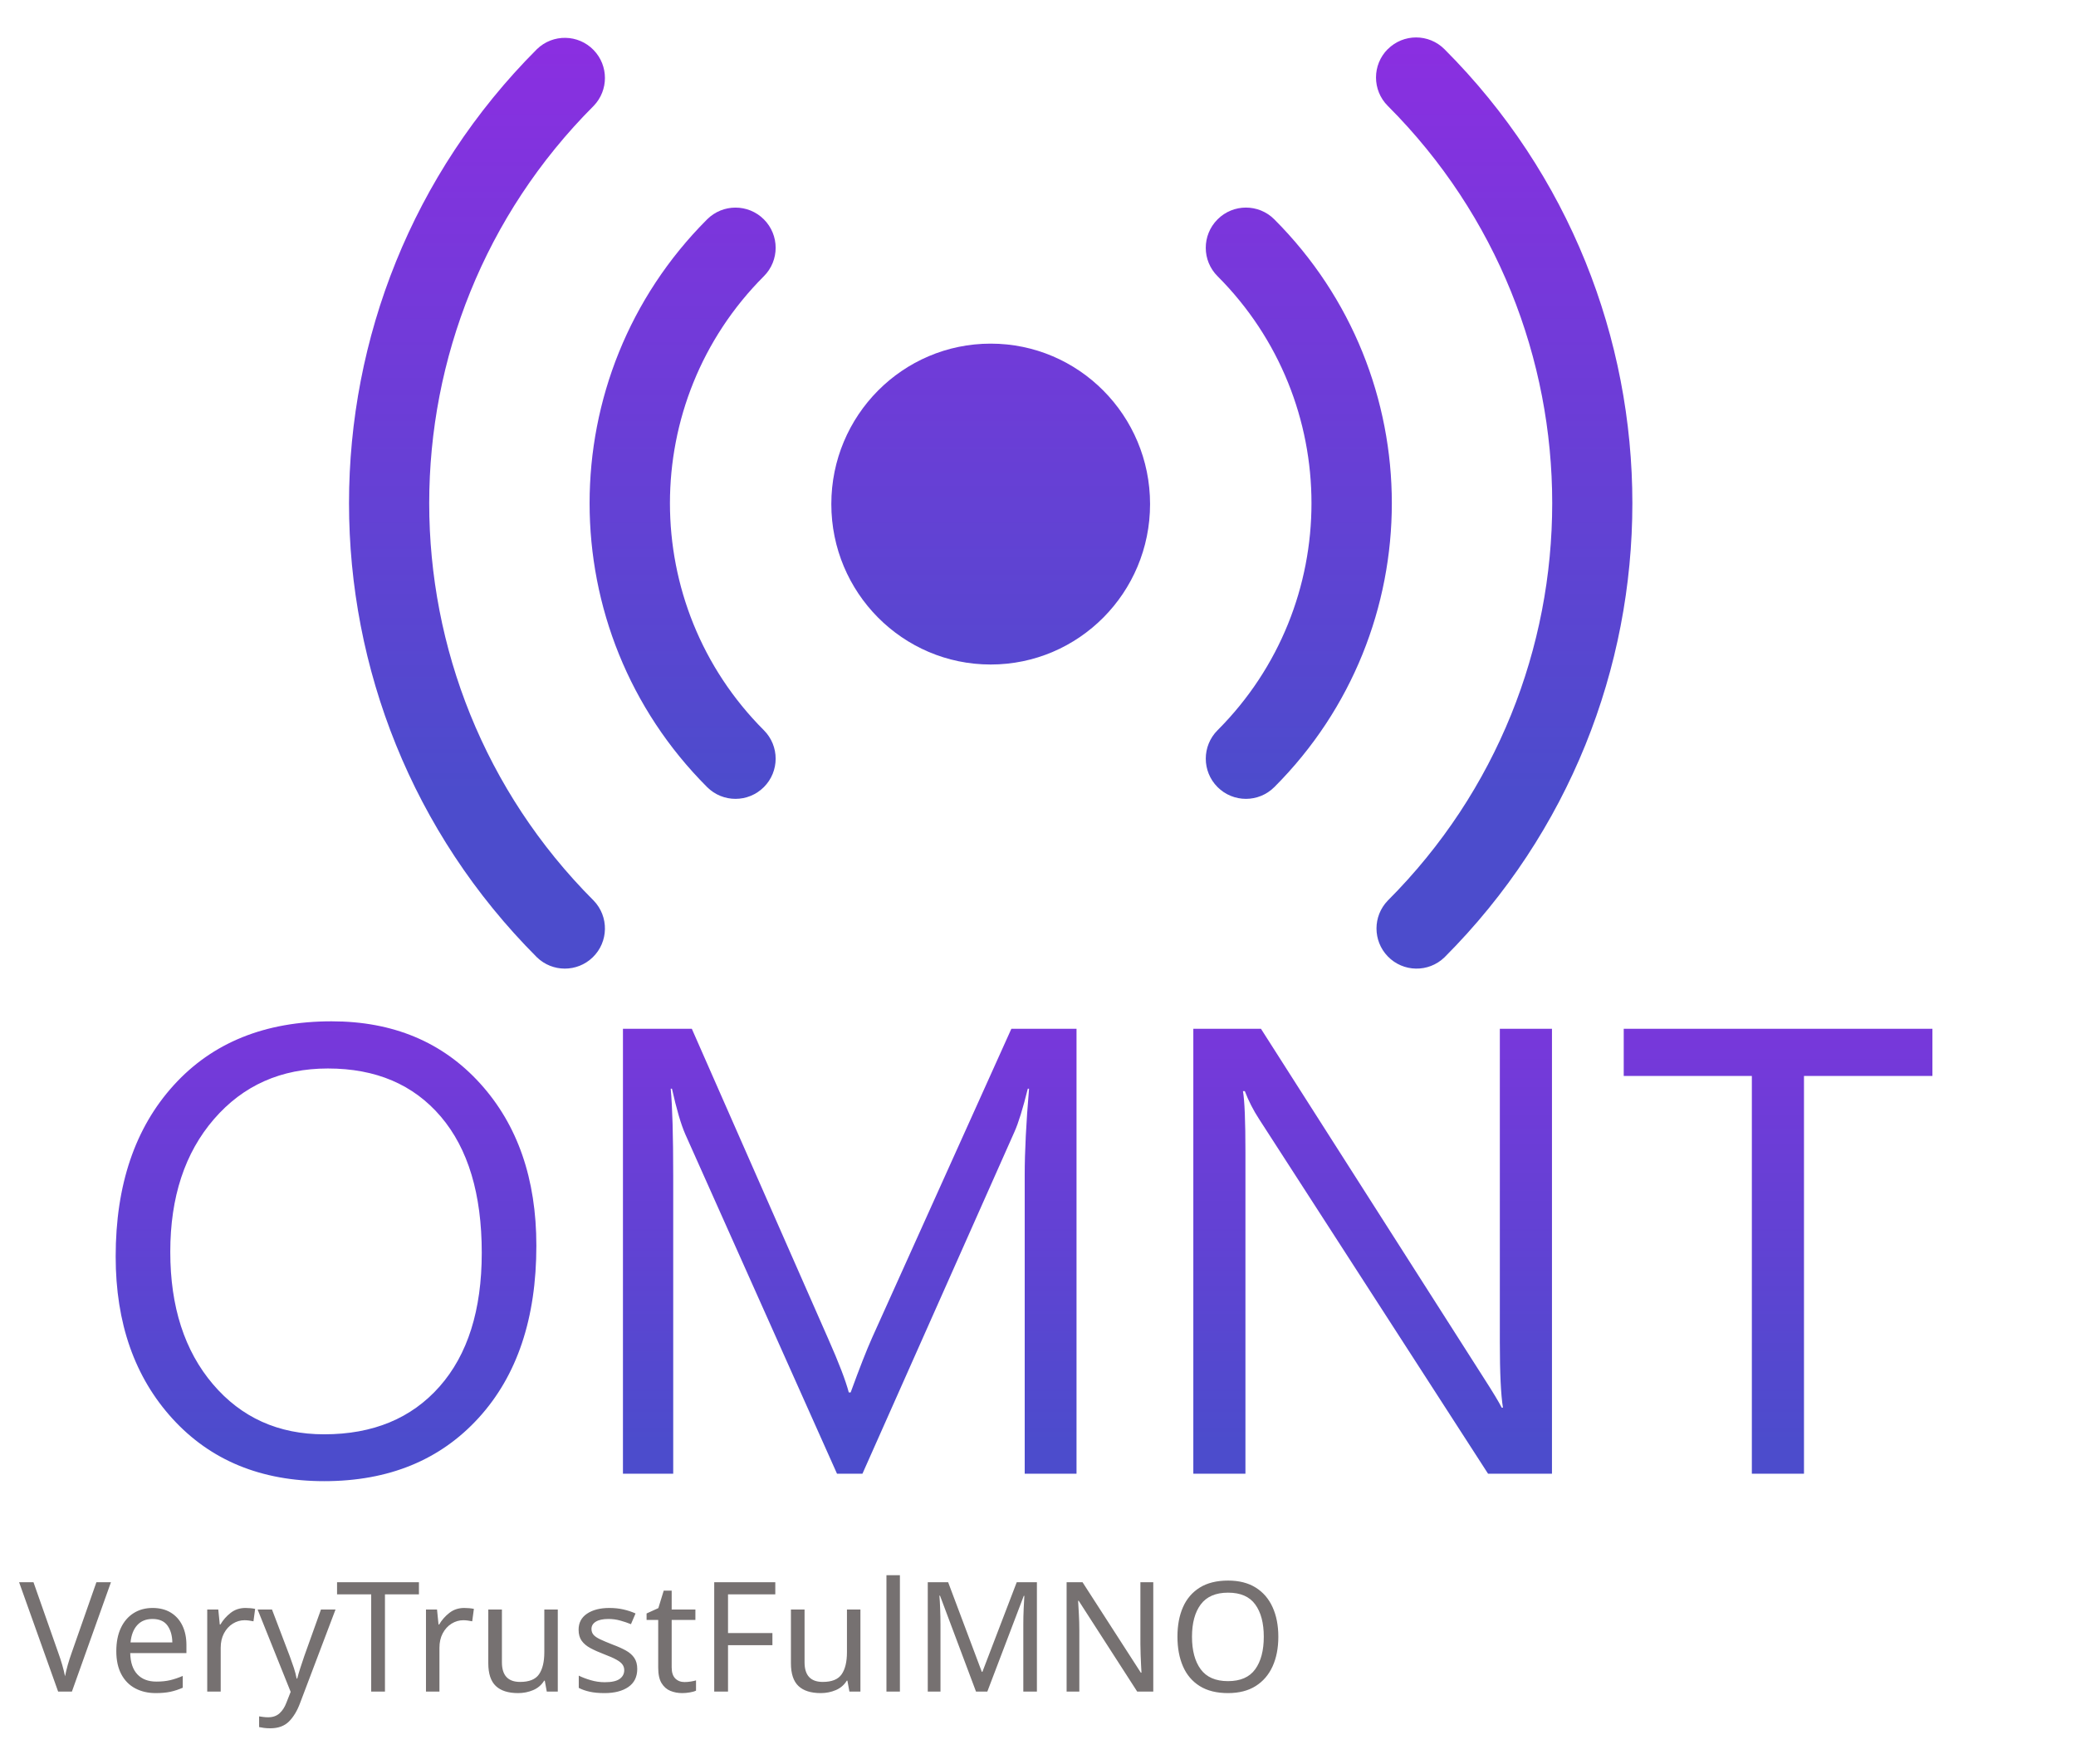
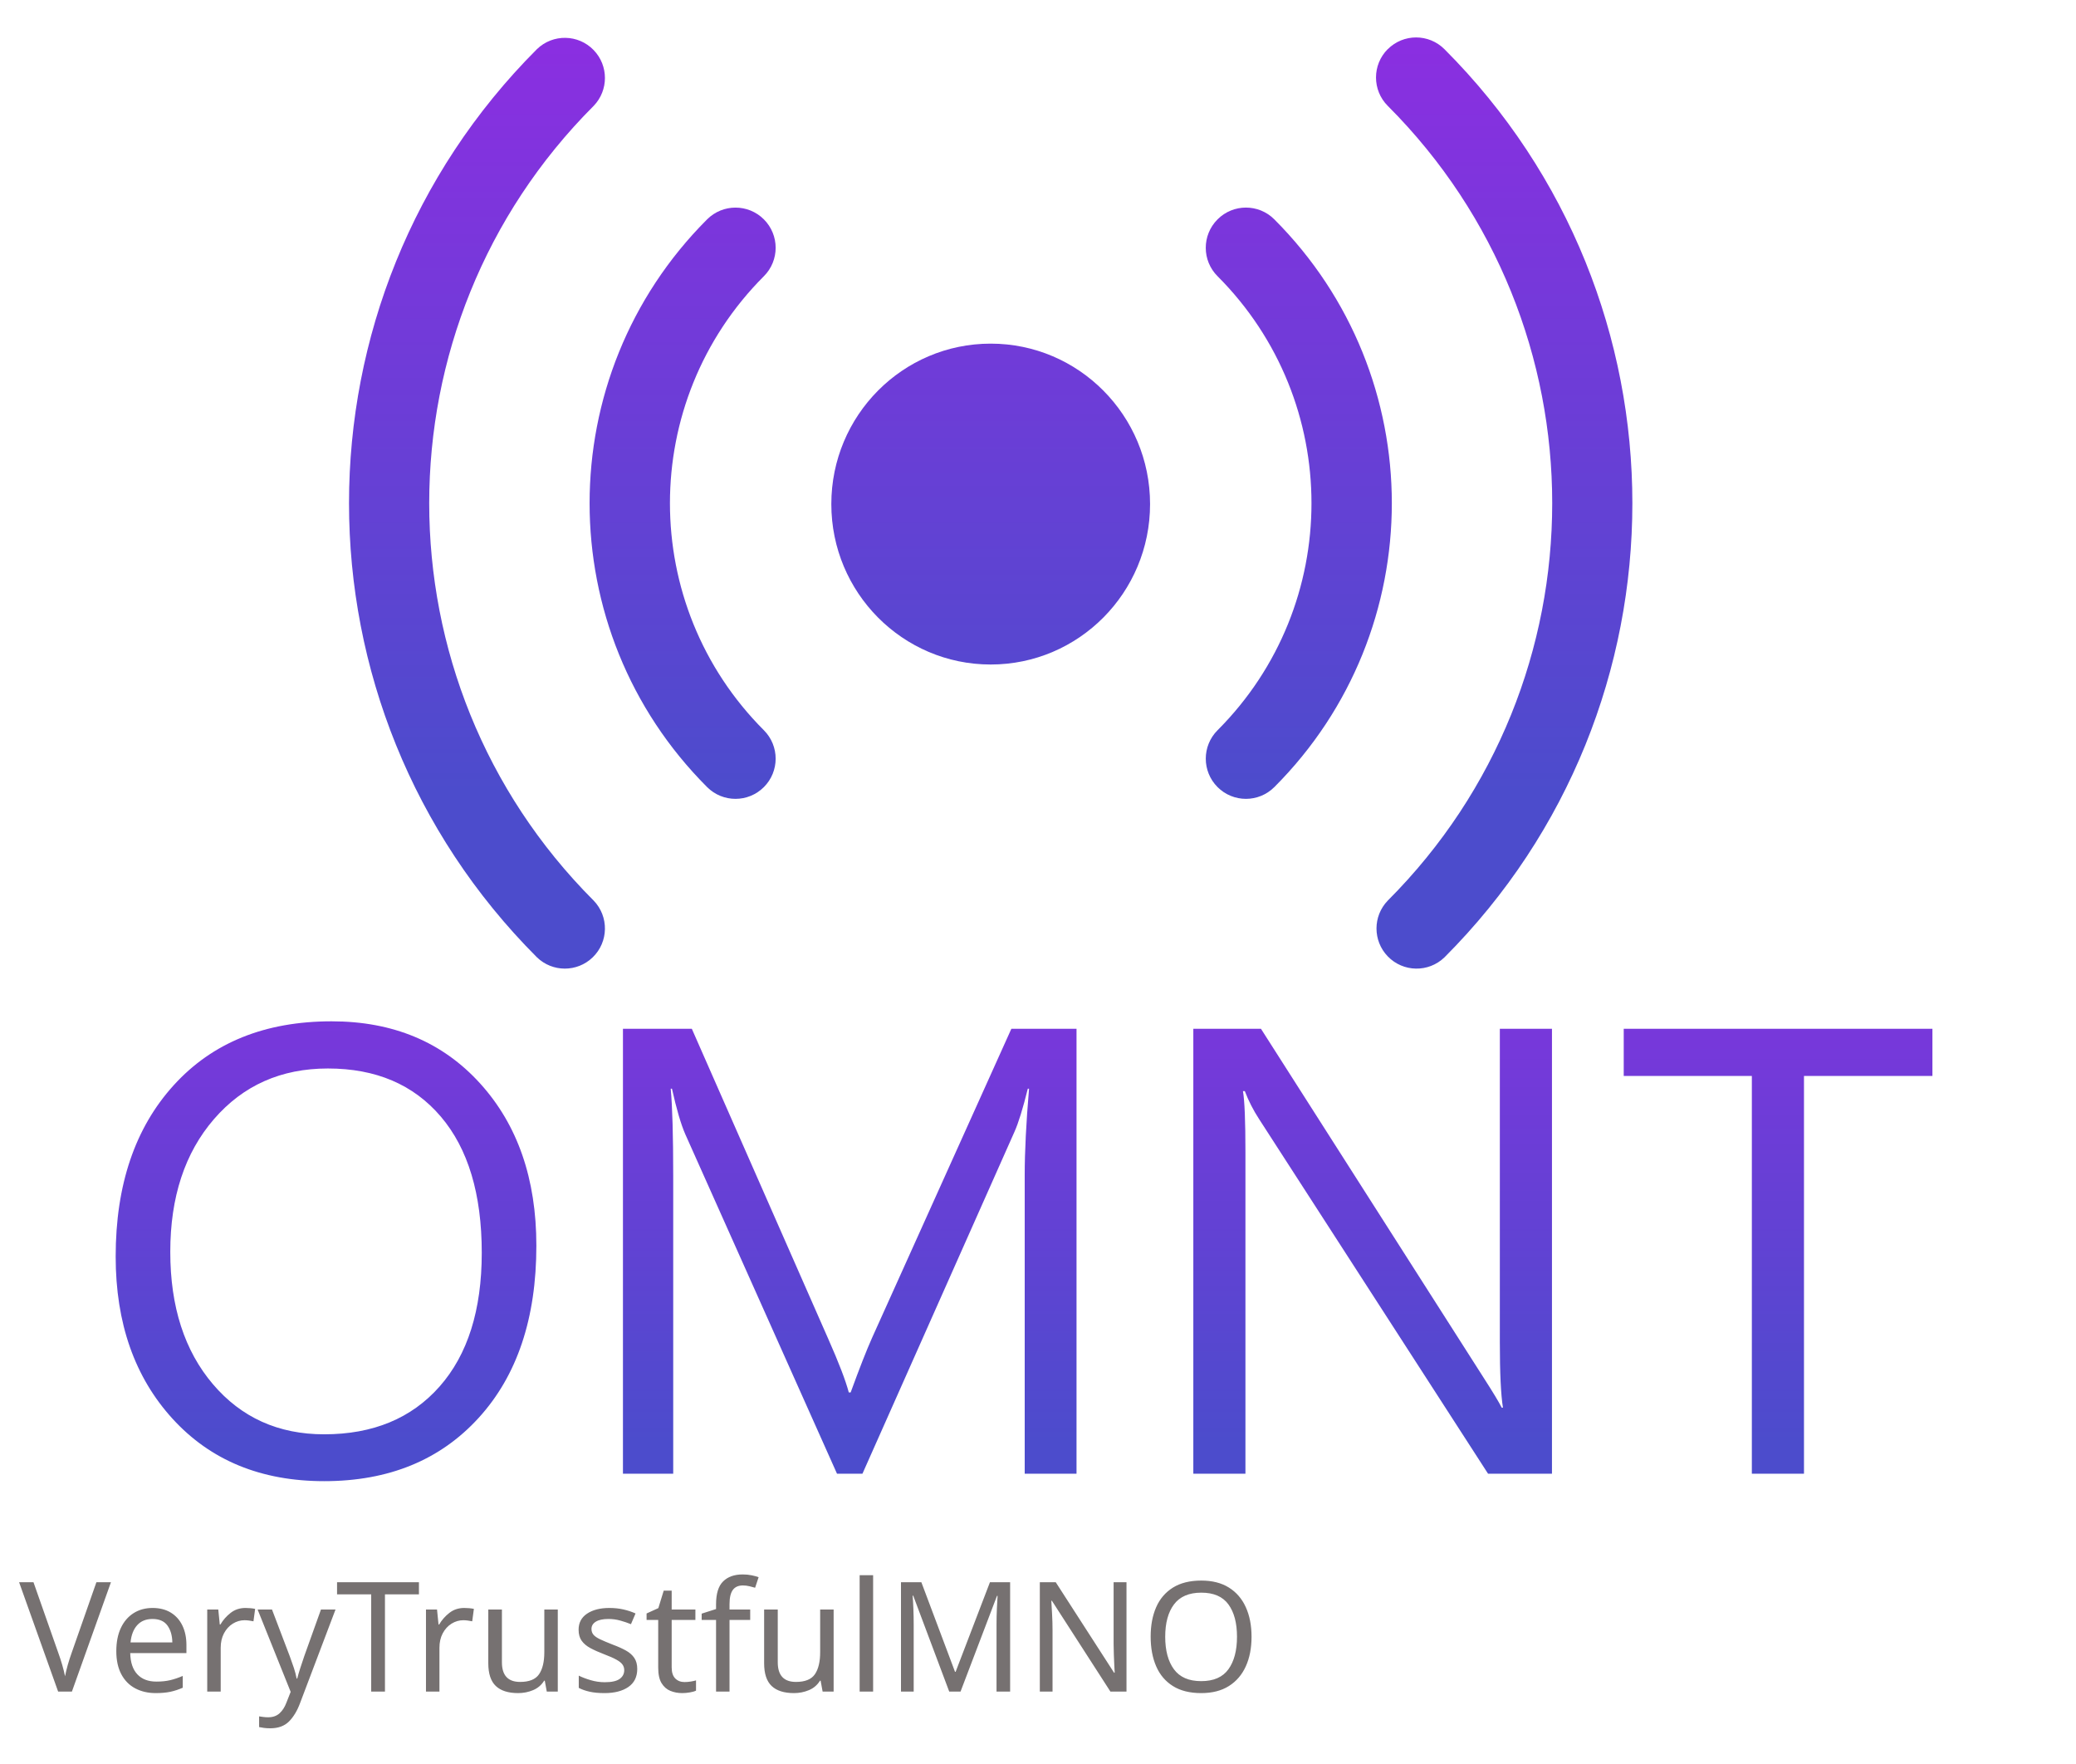
<svg xmlns="http://www.w3.org/2000/svg" width="990" height="841" overflow="hidden" version="1.1" id="svg114">
  <defs id="defs100">
    <clipPath id="clip0">
      <rect x="1717" y="598" width="990" height="841" id="rect76" />
    </clipPath>
    <linearGradient x1="2211.67" y1="1350.84" x2="2211.67" y2="987.844" gradientUnits="userSpaceOnUse" spreadMethod="reflect" id="fill1" gradientTransform="translate(10.5588,-17.85154)">
      <stop offset="0" stop-color="#4C4CCC" id="stop79" />
      <stop offset="0.18" stop-color="#4C4CCC" id="stop81" />
      <stop offset="1" stop-color="#8E2DE2" id="stop83" />
    </linearGradient>
    <linearGradient x1="2200" y1="1042" x2="2200" y2="598" gradientUnits="userSpaceOnUse" spreadMethod="reflect" id="fill2" gradientTransform="translate(10.5588,-17.85154)">
      <stop offset="0" stop-color="#4C4CCC" id="stop86" />
      <stop offset="0.15" stop-color="#4C4CCC" id="stop88" />
      <stop offset="1" stop-color="#8E2DE2" id="stop90" />
    </linearGradient>
    <linearGradient x1="2200" y1="1042" x2="2200" y2="598" gradientUnits="userSpaceOnUse" spreadMethod="reflect" id="fill3" gradientTransform="translate(10.5588,-17.85154)">
      <stop offset="0" stop-color="#4C4CCC" id="stop93" />
      <stop offset="0.15" stop-color="#4C4CCC" id="stop95" />
      <stop offset="1" stop-color="#8E2DE2" id="stop97" />
    </linearGradient>
  </defs>
  <g clip-path="url(#clip0)" transform="translate(-1727.559,-580.1485)" id="g112">
    <path d="m 1883.92,1089.62 c -22.29,0 -40.39,8.04 -54.3,24.12 -13.91,16.07 -20.86,37.18 -20.86,63.32 0,26.14 6.78,47.17 20.34,63.1 13.56,15.93 31.24,23.89 53.04,23.89 23.28,0 41.63,-7.59 55.04,-22.78 13.41,-15.19 20.12,-36.44 20.12,-63.77 0,-28.01 -6.51,-49.66 -19.53,-64.95 -13.02,-15.28 -30.97,-22.93 -53.85,-22.93 z m 617.96,-18.94 h 147.21 v 22.49 h -61.25 v 189.67 h -24.86 v -189.67 h -61.1 z m -205.25,0 h 32.25 l 106.23,166.45 c 4.44,6.9 7.3,11.64 8.58,14.2 h 0.59 c -0.99,-6.11 -1.48,-16.52 -1.48,-31.22 v -149.43 h 24.86 v 212.16 h -30.48 l -109.19,-169.1 c -2.76,-4.24 -5.03,-8.68 -6.8,-13.32 h -0.89 c 0.79,4.54 1.18,14.25 1.18,29.15 v 153.27 h -24.85 z m -272,0 h 32.84 l 65.1,147.95 c 5.03,11.35 8.28,19.83 9.76,25.45 h 0.89 c 4.24,-11.64 7.65,-20.32 10.21,-26.04 l 66.43,-147.36 h 31.07 v 212.16 h -24.71 v -142.32 c 0,-11.25 0.69,-25.01 2.07,-41.28 h -0.59 c -2.37,9.57 -4.49,16.42 -6.36,20.56 l -72.5,163.04 h -12.13 l -72.34,-161.85 c -2.08,-4.74 -4.2,-11.99 -6.37,-21.75 h -0.59 c 0.79,8.48 1.19,22.34 1.19,41.57 v 142.03 h -23.97 z m -138.94,-3.55 c 29.3,0 52.89,9.87 70.8,29.59 17.9,19.73 26.85,45.52 26.85,77.38 0,34.62 -9.17,61.99 -27.52,82.11 -18.34,20.12 -42.9,30.18 -73.68,30.18 -30.08,0 -54.17,-9.91 -72.27,-29.73 -18.1,-19.83 -27.15,-45.62 -27.15,-77.38 0,-34.13 9.22,-61.35 27.67,-81.67 18.44,-20.32 43.54,-30.48 75.3,-30.48 z" fill="url(#fill1)" fill-rule="evenodd" id="path102" style="fill:url(#fill1)" />
    <text fill="#000000" fill-opacity="0" font-family="Arial, Arial_MSFontService, sans-serif" font-size="219.261px" x="1782.72" y="1258.99" id="text104">OMNT</text>
-     <text fill="#767171" font-family="'Segoe UI', 'Segoe UI_MSFontService', sans-serif" font-weight="400" font-size="73px" id="text106" x="1736.669" y="1386.71">VeryTrustFulMNO</text>
+     <text fill="#767171" font-family="'Segoe UI', 'Segoe UI_MSFontService', sans-serif" font-weight="400" font-size="73px" id="text106" x="1736.669" y="1386.71">VeryTrustfulMNO</text>
    <path d="m 2010.67,630.627 c -104.56,104.631 -104.57,274.28 -0.02,378.923 0.01,0.01 0.02,0.01 0.02,0.02 7.34,7.6 7.13,19.72 -0.47,27.06 -7.41,7.16 -19.16,7.16 -26.57,0 -119.5,-119.581 -119.51,-313.466 -0.01,-433.054 0,-0.003 0.01,-0.007 0.01,-0.011 7.6,-7.343 19.71,-7.132 27.04,0.471 7.16,7.416 7.16,19.175 0,26.591 z m 81.17,81.223 c -59.73,59.789 -59.73,156.706 0,216.494 7.48,7.483 7.48,19.617 0,27.1 -7.48,7.483 -19.6,7.483 -27.08,0 -74.7,-74.73 -74.71,-195.908 -0.04,-270.658 0.01,-0.012 0.03,-0.024 0.04,-0.036 7.48,-7.483 19.6,-7.483 27.08,0 7.48,7.484 7.48,19.617 0,27.1 z m 216.34,-27.1 c 7.46,-7.483 19.57,-7.499 27.05,-0.034 0.01,0.011 0.02,0.023 0.03,0.034 74.7,74.73 74.71,195.908 0.04,270.659 -0.02,0.012 -0.03,0.023 -0.04,0.035 -7.48,7.483 -19.6,7.483 -27.08,0 -7.48,-7.483 -7.48,-19.617 0,-27.1 59.73,-59.788 59.73,-156.705 0,-216.494 -7.48,-7.464 -7.49,-19.582 -0.03,-27.066 0.01,-0.011 0.02,-0.022 0.03,-0.034 z m 81.17,-81.146 c 7.46,-7.472 19.57,-7.472 27.04,0 119.48,119.581 119.48,313.445 0,433.026 -7.6,7.34 -19.71,7.13 -27.04,-0.47 -7.16,-7.42 -7.16,-19.17 0,-26.59 104.56,-104.632 104.57,-274.282 0.02,-378.923 -0.01,-0.007 -0.02,-0.014 -0.02,-0.02 -7.47,-7.474 -7.47,-19.588 0,-27.062 z" fill="url(#fill2)" fill-rule="evenodd" id="path108" style="fill:url(#fill2)" />
    <path d="m 2276,820.5 c 0,42.25 -34.03,76.5 -76,76.5 -41.97,0 -76,-34.25 -76,-76.5 0,-42.25 34.03,-76.5 76,-76.5 41.97,0 76,34.25 76,76.5 z" fill="url(#fill3)" fill-rule="evenodd" id="path110" style="fill:url(#fill3)" />
  </g>
</svg>
